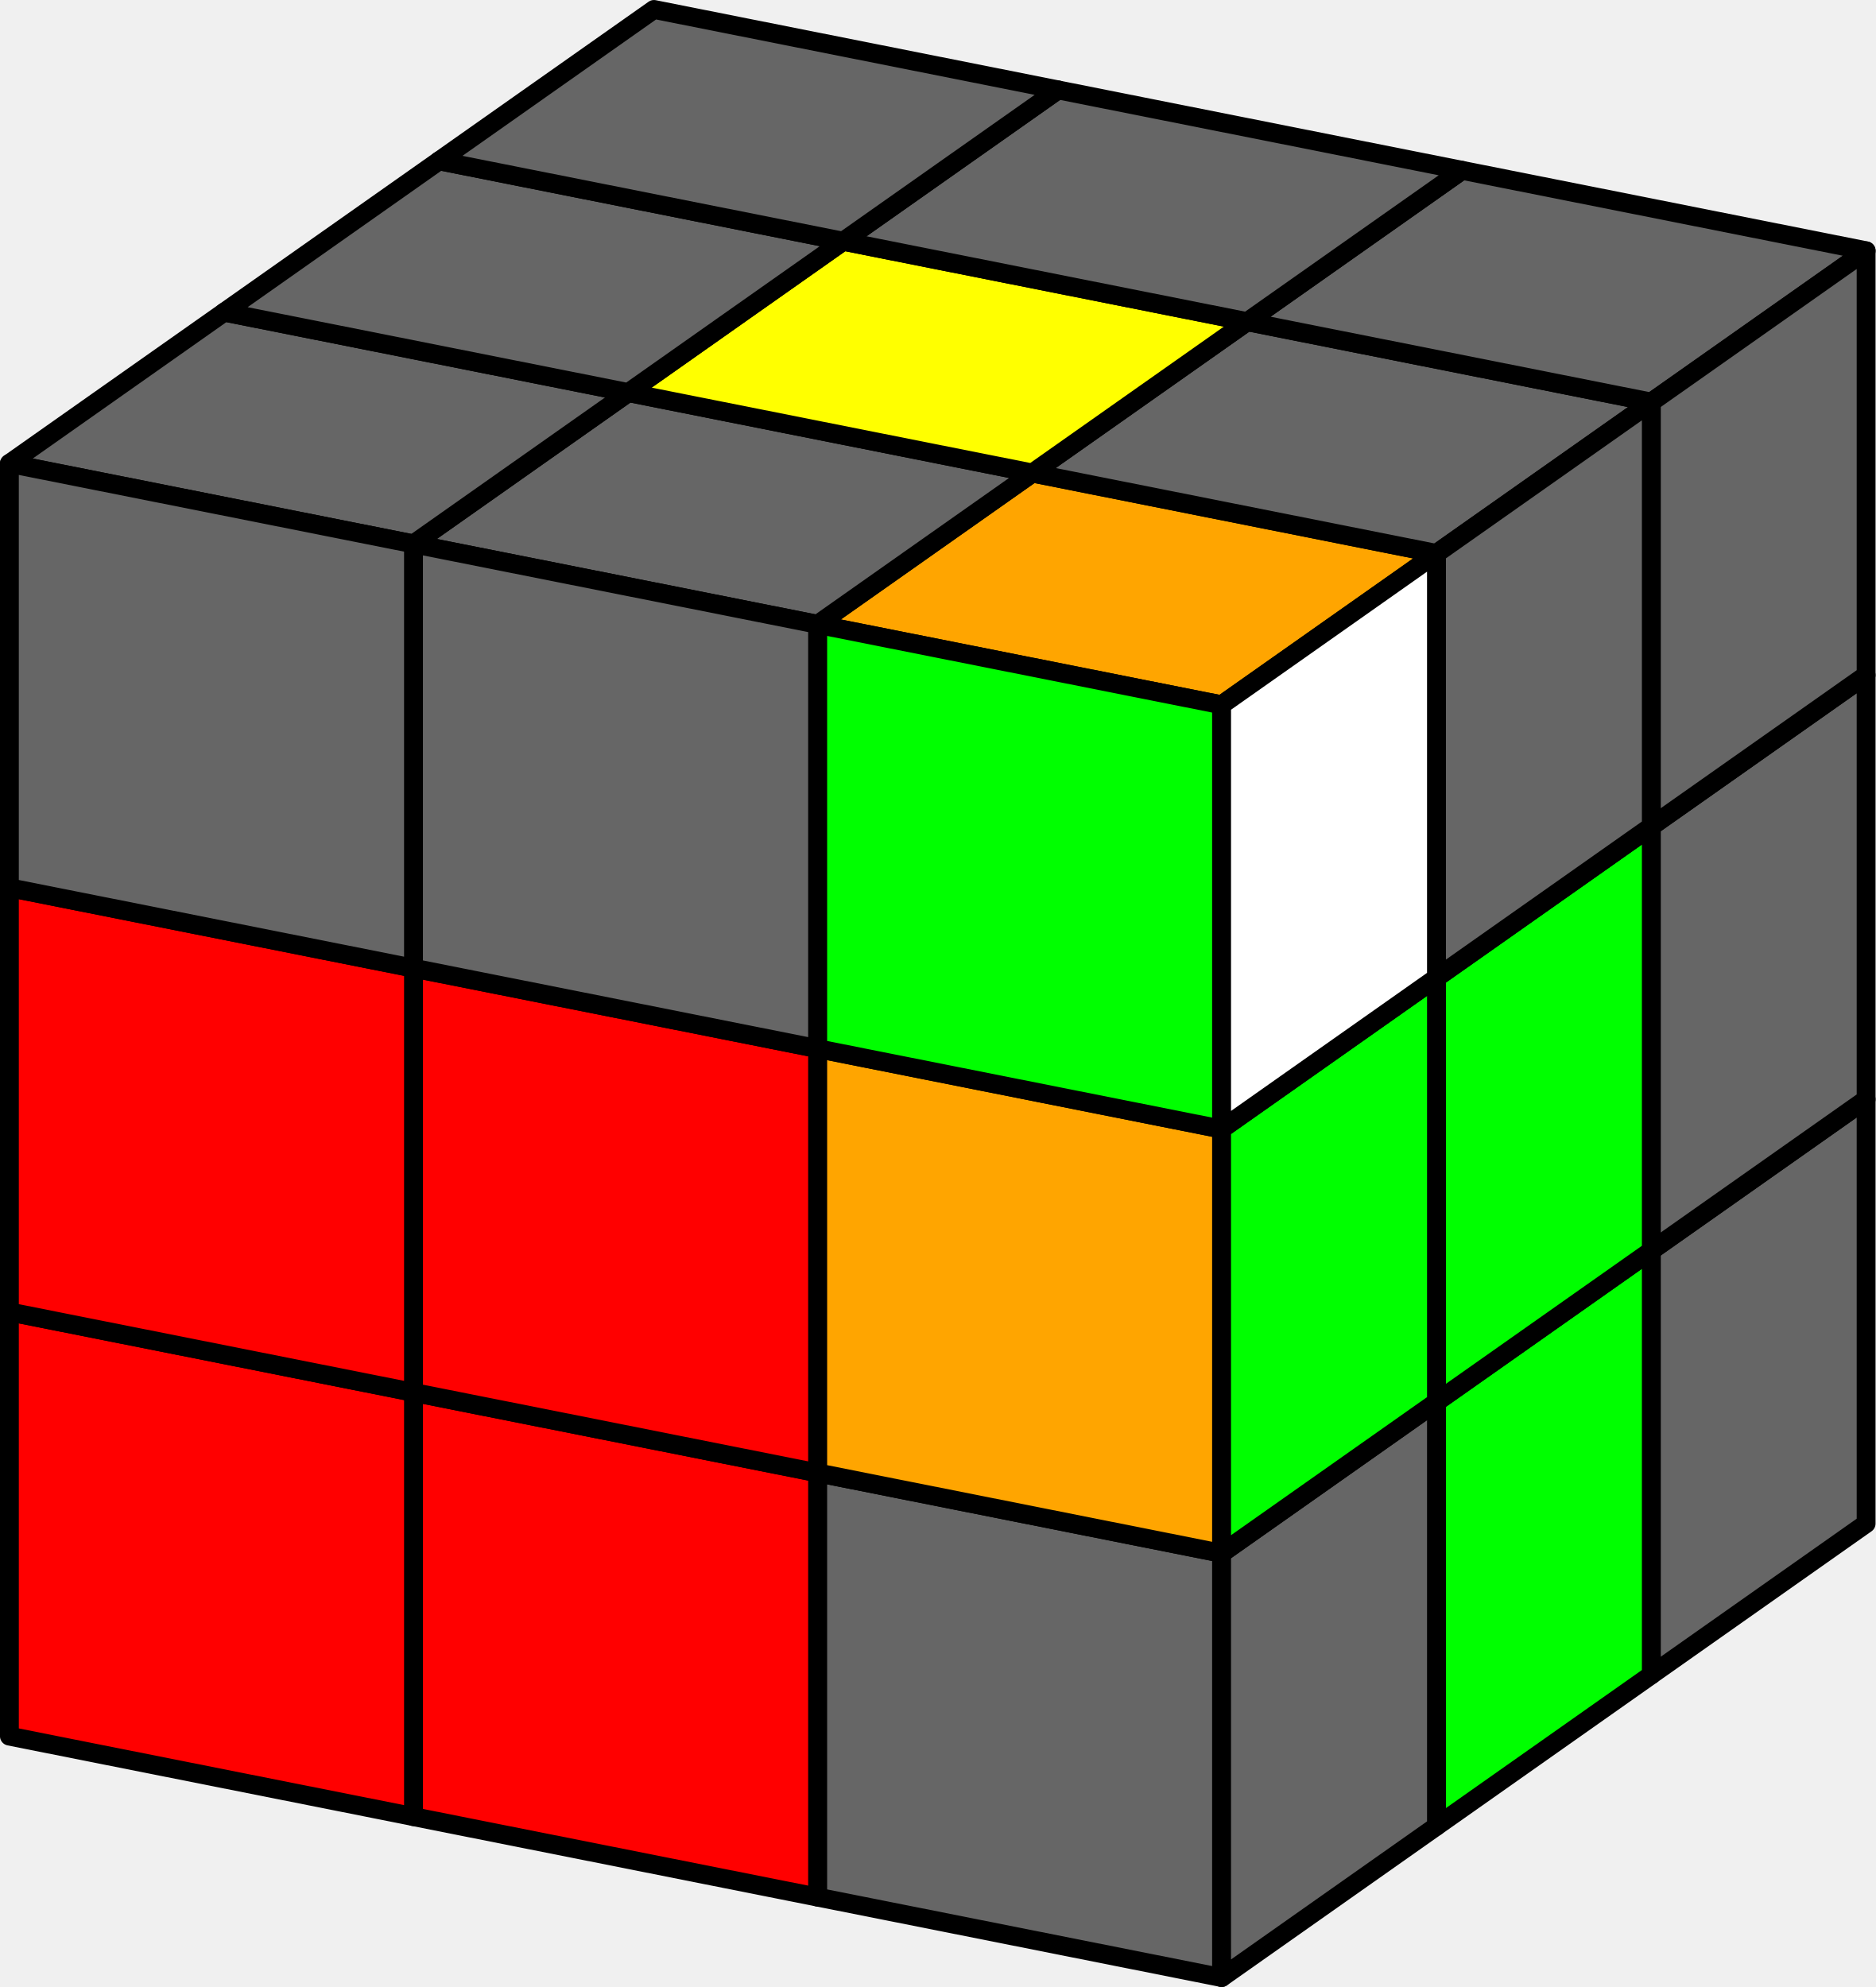
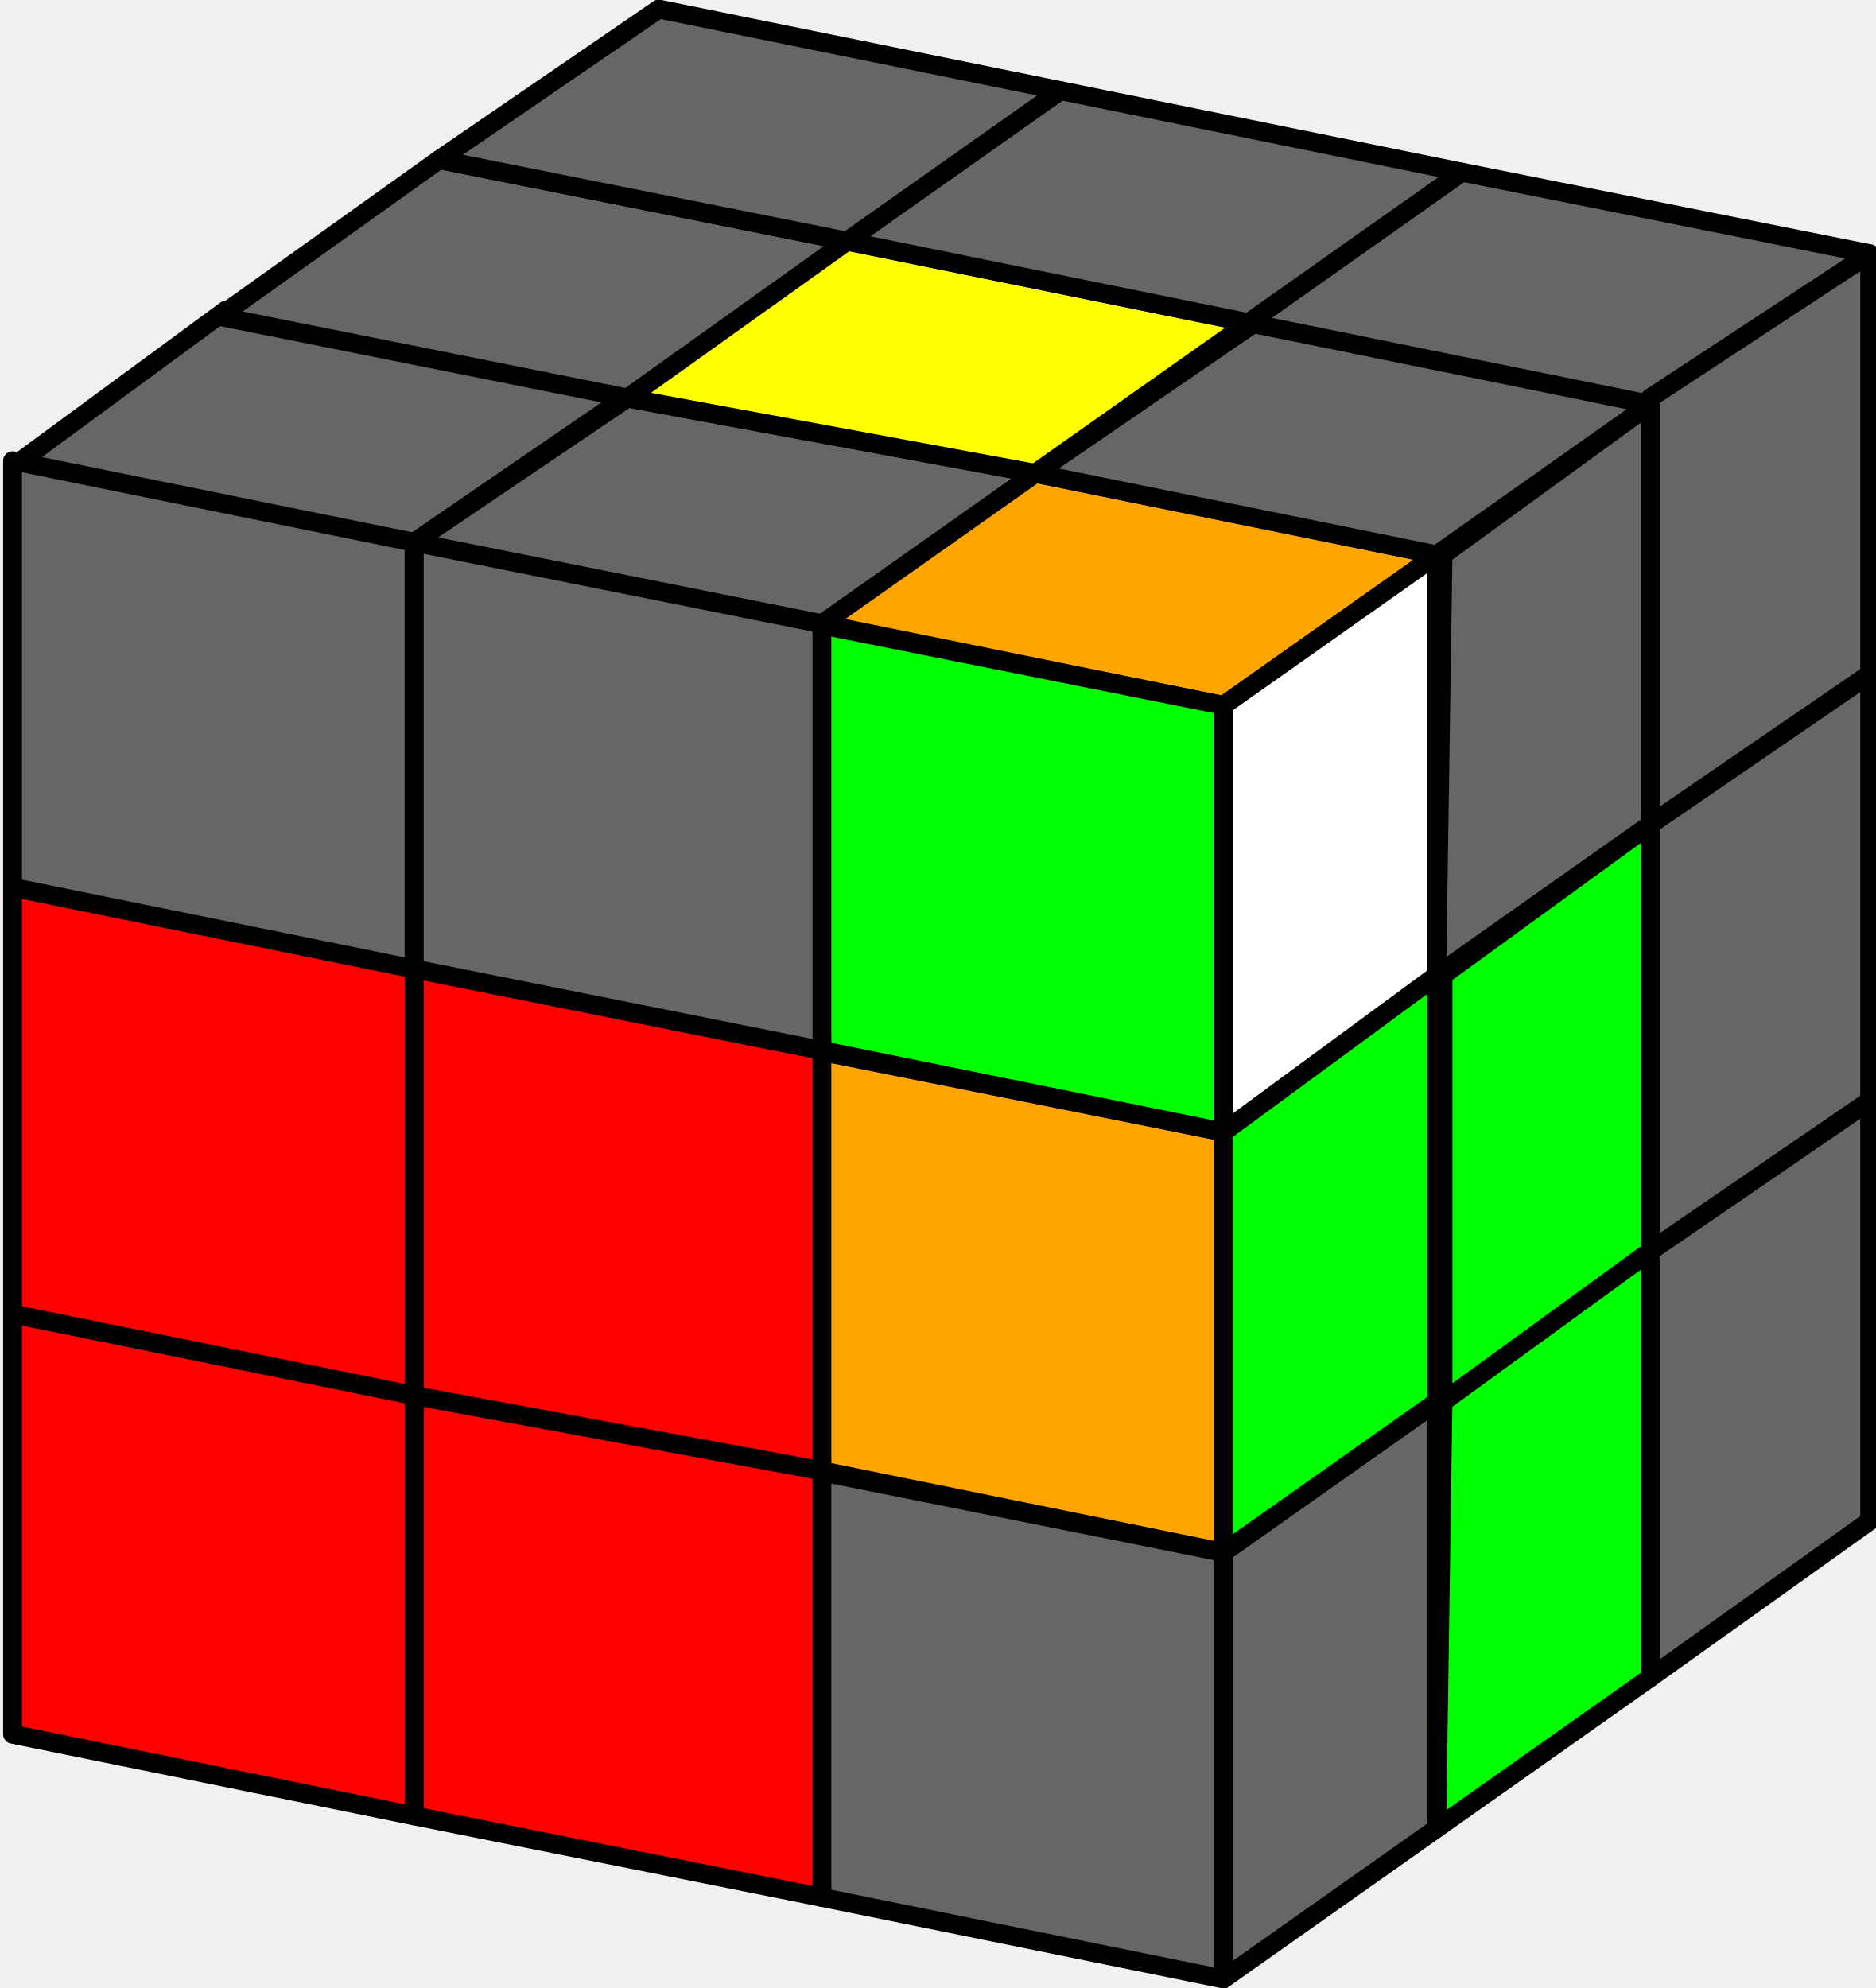
- <svg xmlns="http://www.w3.org/2000/svg" width="59.726mm" height="63.284mm" viewBox="0 0 29.863 31.642" version="1.1" id="svg5">
-   <defs id="defs2">
-     </defs>
-   <g id="layer1" transform="translate(-80.0524,-115.6786)">
-     <path style="fill:#ffa500;fill-opacity:1;stroke:#000000;stroke-width:0.3;stroke-linejoin:round;paint-order:fill markers stroke" id="U9" width="9.604" height="8.571" x="74.031" y="118.384" d="m 96.49,123.212 6.434,1.281 -3.421,2.41 -6.434,-1.281 z" />
-     <path style="fill:#666666;fill-opacity:1;stroke:#000000;stroke-width:0.3;stroke-linejoin:round;paint-order:fill markers stroke" id="U8" width="9.604" height="8.571" x="66.815" y="117.068" d="m 90.057,121.93 6.434,1.281 -3.421,2.41 -6.434,-1.281 z" />
-     <path style="fill:#666666;fill-opacity:1;stroke:#000000;stroke-width:0.3;stroke-linejoin:round;paint-order:fill markers stroke" id="U7" width="9.604" height="8.571" x="61.135" y="115.674" d="m 83.623,120.649 6.434,1.281 -3.421,2.41 -6.434,-1.281 z" />
-     <path style="fill:#666666;fill-opacity:1;stroke:#000000;stroke-width:0.3;stroke-linejoin:round;paint-order:fill markers stroke" id="U6" width="9.604" height="8.571" x="77.44" y="116.423" d="m 99.911,120.801 6.434,1.281 -3.421,2.41 -6.434,-1.281 z" />
-     <path style="fill:#ffff00;fill-opacity:1;stroke:#000000;stroke-width:0.3;stroke-linejoin:round;paint-order:fill markers stroke" id="U5" width="9.604" height="8.571" x="70.958" y="114.744" d="m 93.477,119.52 6.434,1.281 -3.421,2.41 -6.434,-1.281 z" />
-     <path style="fill:#666666;fill-opacity:1;stroke:#000000;stroke-width:0.3;stroke-linejoin:round;paint-order:fill markers stroke" id="U4" width="9.604" height="8.571" x="65.666" y="113.143" d="m 87.044,118.239 6.434,1.281 -3.421,2.41 -6.434,-1.281 z" />
-     <path style="fill:#666666;fill-opacity:1;stroke:#000000;stroke-width:0.3;stroke-linejoin:round;paint-order:fill markers stroke" id="U3" width="9.604" height="8.571" x="80.536" y="113.273" d="m 103.332,118.391 6.434,1.281 -3.421,2.41 -6.434,-1.281 z" />
-     <path style="fill:#666666;fill-opacity:1;stroke:#000000;stroke-width:0.3;stroke-linejoin:round;paint-order:fill markers stroke" id="U2" width="9.604" height="8.571" x="76.922" y="111.711" d="m 96.898,117.11 6.434,1.281 -3.421,2.41 -6.434,-1.281 z" />
-     <path style="fill:#666666;fill-opacity:1;stroke:#000000;stroke-width:0.3;stroke-linejoin:round;paint-order:fill markers stroke" id="U1" width="9.604" height="8.571" x="70.377" y="109.826" d="m 90.465,115.829 6.434,1.281 -3.421,2.41 -6.434,-1.281 z" />
-     <path style="fill:#666666;fill-opacity:1;stroke:#000000;stroke-width:0.3;stroke-linejoin:round;paint-order:fill markers stroke" id="F9" width="9.604" height="8.571" x="70.598" y="136.57" d="m 93.069,139.133 6.434,1.281 0,6.756 -6.434,-1.281 z" />
-     <path style="fill:#ff0000;fill-opacity:1;stroke:#000000;stroke-width:0.3;stroke-linejoin:round;paint-order:fill markers stroke" id="F8" width="9.604" height="8.571" x="59.792" y="135.191" d="m 86.636,137.852 6.434,1.281 v 6.756 l -6.434,-1.281 z" />
-     <path style="fill:#ff0000;fill-opacity:1;stroke:#000000;stroke-width:0.3;stroke-linejoin:round;paint-order:fill markers stroke" id="F7" width="9.604" height="8.571" x="49.532" y="131.733" d="m 80.202,136.57 6.434,1.281 v 6.756 L 80.202,143.326 Z" />
-     <path style="fill:#ffa500;fill-opacity:1;stroke:#000000;stroke-width:0.3;stroke-linejoin:round;paint-order:fill markers stroke" id="F6" width="9.604" height="8.571" x="66.726" y="127.241" d="m 93.069,132.377 6.434,1.281 v 6.756 l -6.434,-1.281 z" />
-     <path style="fill:#ff0000;fill-opacity:1;stroke:#000000;stroke-width:0.3;stroke-linejoin:round;paint-order:fill markers stroke" id="F5" width="9.604" height="8.571" x="54.695" y="124.401" d="m 86.636,131.096 6.434,1.281 v 6.756 l -6.434,-1.281 z" />
-     <path style="fill:#ff0000;fill-opacity:1;stroke:#000000;stroke-width:0.3;stroke-linejoin:round;paint-order:fill markers stroke" id="F4" width="9.604" height="8.571" x="47.053" y="122.947" d="m 80.202,129.814 6.434,1.281 -1e-6,6.756 -6.434,-1.281 z" />
-     <path style="fill:#00ff00;fill-opacity:1;stroke:#000000;stroke-width:0.3;stroke-linejoin:round;paint-order:fill markers stroke" id="F3" width="9.604" height="8.571" x="62.75" y="117.216" d="m 93.069,125.622 6.434,1.281 v 6.756 l -6.434,-1.281 z" />
-     <path style="fill:#666666;fill-opacity:1;stroke:#000000;stroke-width:0.3;stroke-linejoin:round;paint-order:fill markers stroke" id="F2" width="9.604" height="8.571" x="54.643" y="118.61" d="m 86.636,124.34 6.434,1.281 0,6.756 -6.434,-1.281 z" />
-     <path style="fill:#666666;fill-opacity:1;stroke:#000000;stroke-width:0.3;stroke-linejoin:round;paint-order:fill markers stroke" id="F1" width="9.604" height="8.571" x="46.847" y="116.39" d="m 80.202,123.059 6.434,1.281 1e-6,6.756 -6.434,-1.281 z" />
-     <path style="fill:#666666;fill-opacity:1;stroke:#000000;stroke-width:0.3;stroke-linejoin:round;paint-order:fill markers stroke" id="R9" width="9.604" height="8.571" x="90.307" y="125.742" d="m 106.344,135.595 3.421,-2.41 v 6.756 l -3.421,2.41 z" />
-     <path style="fill:#00ff00;fill-opacity:1;stroke:#000000;stroke-width:0.3;stroke-linejoin:round;paint-order:fill markers stroke" id="R8" width="9.604" height="8.571" x="83.465" y="132.377" d="m 102.924,138.005 3.421,-2.41 0,6.756 -3.421,2.41 z" />
-     <path style="fill:#666666;fill-opacity:1;stroke:#000000;stroke-width:0.3;stroke-linejoin:round;paint-order:fill markers stroke" id="R7" width="9.604" height="8.571" x="74.019" y="140.916" d="m 99.503,140.415 3.421,-2.41 v 6.756 l -3.421,2.41 z" />
-     <path style="fill:#666666;fill-opacity:1;stroke:#000000;stroke-width:0.3;stroke-linejoin:round;paint-order:fill markers stroke" id="R6" width="9.604" height="8.571" x="83.465" y="117.05" d="m 106.344,128.839 3.421,-2.41 v 6.756 l -3.421,2.41 z" />
-     <path style="fill:#00ff00;fill-opacity:1;stroke:#000000;stroke-width:0.3;stroke-linejoin:round;paint-order:fill markers stroke" id="R5" width="9.604" height="8.571" x="77.44" y="123.179" d="m 102.924,131.249 3.421,-2.41 v 6.756 l -3.421,2.41 z" />
-     <path style="fill:#00ff00;fill-opacity:1;stroke:#000000;stroke-width:0.3;stroke-linejoin:round;paint-order:fill markers stroke" id="path1985" width="9.604" height="8.571" x="68.972" y="132.37" d="m 99.503,133.659 3.421,-2.41 v 6.756 l -3.421,2.41 z" />
-     <path style="fill:#666666;fill-opacity:1;stroke:#000000;stroke-width:0.3;stroke-linejoin:round;paint-order:fill markers stroke" id="R3" width="9.604" height="8.571" x="80.861" y="107.257" d="m 106.344,122.083 3.421,-2.41 v 6.756 l -3.421,2.41 z" />
-     <path style="fill:#666666;fill-opacity:1;stroke:#000000;stroke-width:0.3;stroke-linejoin:round;paint-order:fill markers stroke" id="R2" width="9.604" height="8.571" x="74.019" y="112.077" d="m 102.924,124.493 3.421,-2.41 0,6.756 -3.421,2.41 z" />
-     <path style="fill:#ffffff;fill-opacity:1;stroke:#000000;stroke-width:0.3;stroke-linejoin:round;paint-order:fill markers stroke" id="R1" width="9.604" height="8.571" x="65.241" y="119.306" d="m 99.503,126.903 3.421,-2.41 v 6.756 l -3.421,2.41 z" />
+ <svg xmlns="http://www.w3.org/2000/svg" width="225.7" height="239.2" viewBox="0 0 29.9 31.6">
+   <g stroke="#000000" stroke-linejoin="round" stroke-width="0.3" paint-order="fill markers stroke">
+     <path fill="#ffa500" d="m96.5 123.2 6.4 1.3-3.4 2.4-6.4-1.3z" transform="translate(-80 -115.7)" />
+     <path fill="#666666" d="m90 122 6.5 1.2-3.4 2.4-6.5-1.3z" transform="translate(-80 -115.7)" />
+     <path fill="#666666" d="m83.6 120.6 6.5 1.3-3.5 2.4-6.4-1.2z" transform="translate(-80 -115.7)" />
+     <path fill="#666666" d="m100 120.8 6.3 1.3-3.4 2.4-6.4-1.3z" transform="translate(-80 -115.7)" />
+     <path fill="#ffff00" d="m93.5 119.5 6.4 1.3-3.4 2.4L90 122z" transform="translate(-80 -115.7)" />
+     <path fill="#666666" d="m87 118.2 6.5 1.3L90 122l-6.5-1.3z" transform="translate(-80 -115.7)" />
+     <path fill="#666666" d="m103.3 118.4 6.5 1.3-3.5 2.4-6.4-1.3z" transform="translate(-80 -115.7)" />
+     <path fill="#666666" d="m96.9 117.1 6.4 1.3-3.4 2.4-6.4-1.3z" transform="translate(-80 -115.7)" />
+     <path fill="#666666" d="m90.5 115.8 6.4 1.3-3.4 2.4-6.5-1.3z" transform="translate(-80 -115.7)" />
+     <path fill="#666666" d="m93 139.1 6.5 1.3v6.8l-6.4-1.3z" transform="translate(-80 -115.7)" />
+     <path fill="#ff0000" d="m86.6 137.9 6.5 1.2v6.8l-6.5-1.3z" transform="translate(-80 -115.7)" />
+     <path fill="#ff0000" d="m80.2 136.6 6.4 1.3v6.7l-6.4-1.3Z" transform="translate(-80 -115.7)" />
+     <path fill="#ffa500" d="m93 132.4 6.5 1.3v6.7l-6.4-1.3z" transform="translate(-80 -115.7)" />
+     <path fill="#ff0000" d="m86.6 131.1 6.5 1.3v6.7l-6.5-1.2z" transform="translate(-80 -115.7)" />
+     <path fill="#ff0000" d="m80.2 129.8 6.4 1.3v6.8l-6.4-1.3z" transform="translate(-80 -115.7)" />
+     <path fill="#00ff00" d="m93 125.6 6.5 1.3v6.8l-6.4-1.3z" transform="translate(-80 -115.7)" />
+     <path fill="#666666" d="m86.6 124.3 6.5 1.3v6.8l-6.5-1.3z" transform="translate(-80 -115.7)" />
+     <path fill="#666666" d="m80.2 123 6.4 1.3v6.8l-6.4-1.3z" transform="translate(-80 -115.7)" />
+     <path fill="#666666" d="m106.3 135.6 3.5-2.4v6.7l-3.5 2.5z" transform="translate(-80 -115.7)" />
+     <path fill="#00ff00" d="m103 138 3.3-2.4v6.8l-3.4 2.4z" transform="translate(-80 -115.7)" />
+     <path fill="#666666" d="m99.5 140.4 3.4-2.4v6.8l-3.4 2.4z" transform="translate(-80 -115.7)" />
+     <path fill="#666666" d="m106.3 128.8 3.5-2.4v6.8l-3.5 2.4z" transform="translate(-80 -115.7)" />
+     <path fill="#00ff00" d="m103 131.2 3.3-2.4v6.8L103 138z" transform="translate(-80 -115.7)" />
+     <path fill="#00ff00" d="m99.5 133.7 3.4-2.5v6.8l-3.4 2.4z" transform="translate(-80 -115.7)" />
+     <path fill="#666666" d="m106.3 122 3.5-2.3v6.7l-3.5 2.4z" transform="translate(-80 -115.7)" />
+     <path fill="#666666" d="m103 124.5 3.3-2.4v6.7l-3.4 2.4z" transform="translate(-80 -115.7)" />
+     <path fill="#ffffff" d="m99.5 126.9 3.4-2.4v6.7l-3.4 2.5z" transform="translate(-80 -115.7)" />
  </g>
</svg>
